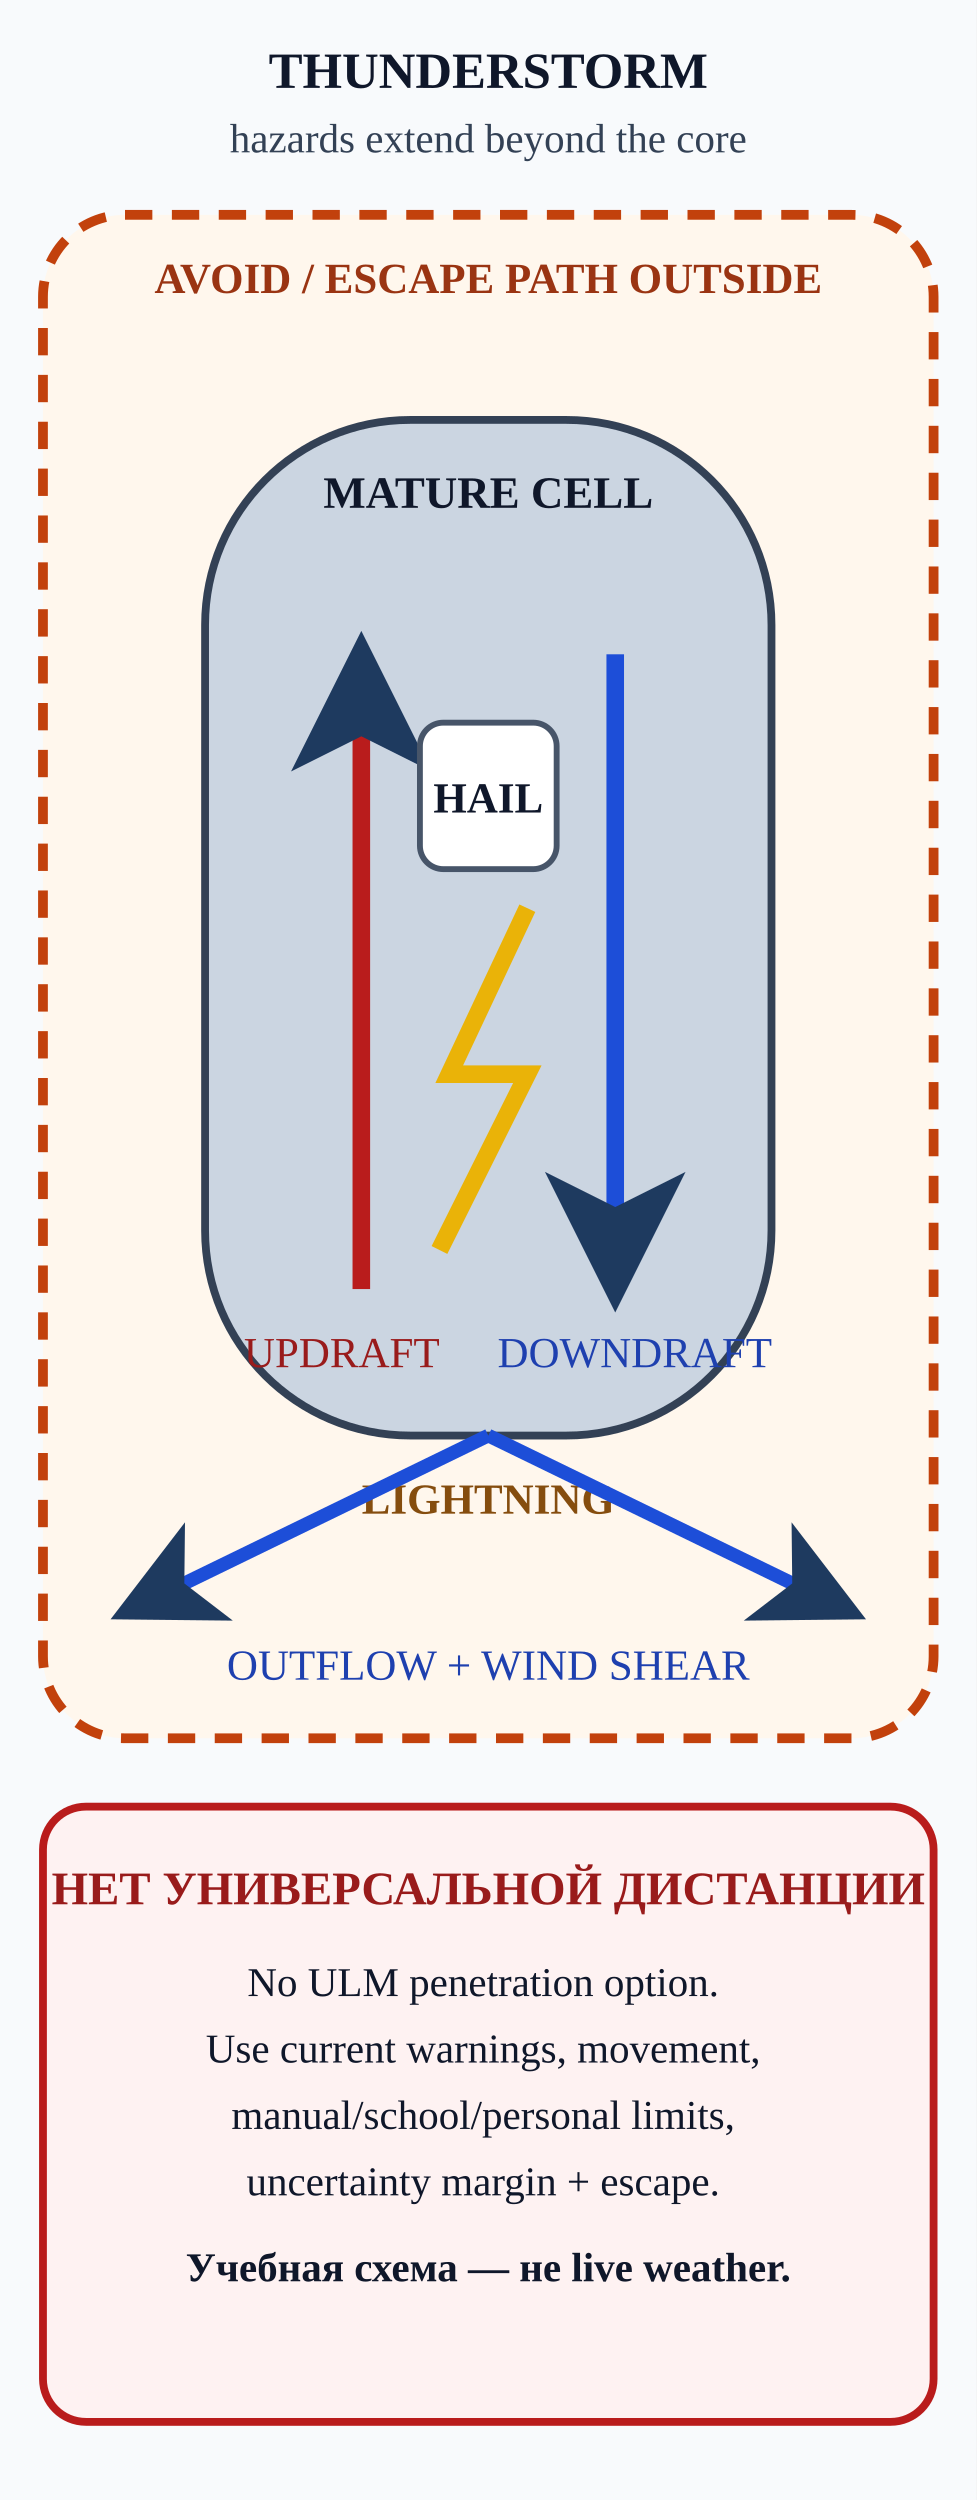
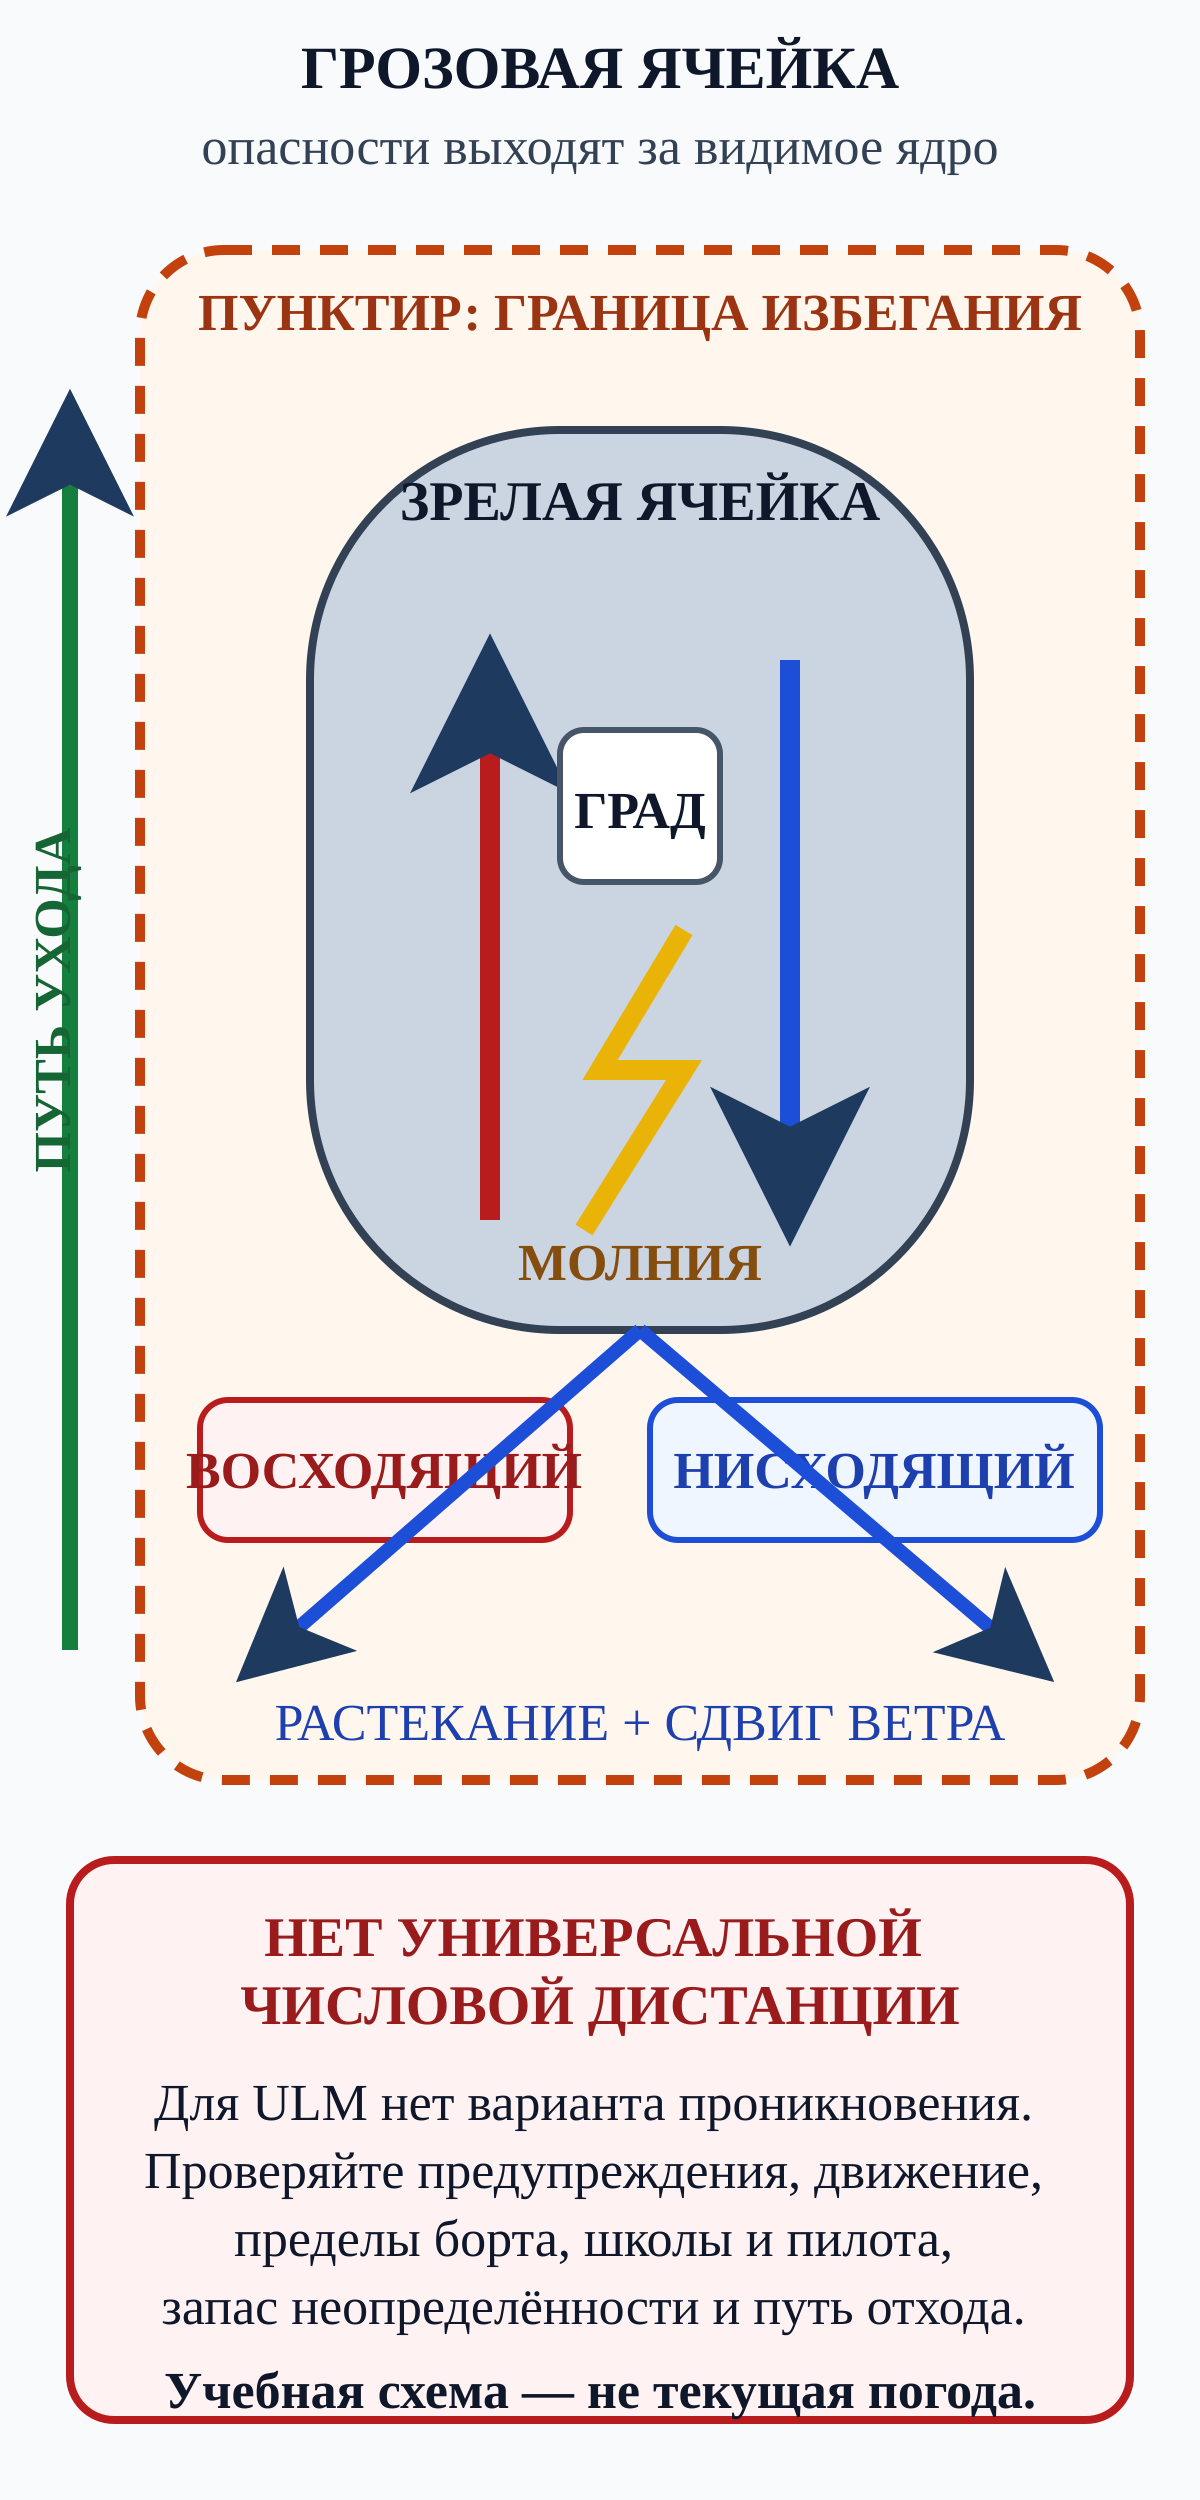
- <svg xmlns="http://www.w3.org/2000/svg" role="img" aria-labelledby="storm-title storm-desc" viewBox="0 0 500 1280">
+ <svg xmlns="http://www.w3.org/2000/svg" role="img" aria-labelledby="storm-title storm-desc" viewBox="0 0 600 1250">
  <defs>
    <marker id="storm-arrow" viewBox="0 0 12 12" refX="10" refY="6" markerWidth="8" markerHeight="8" orient="auto-start-reverse">
      <path d="M 0 0 L 12 6 L 0 12 L 3 6 Z" fill="#1E3A5F" />
    </marker>
  </defs>
-   <rect x="0" y="0" width="500" height="1280" fill="#F8FAFC" />
-   <text x="250" y="45" text-anchor="middle" font-size="26" font-weight="700" fill="#0F172A">THUNDERSTORM</text>
-   <text x="250" y="78" text-anchor="middle" font-size="21" fill="#334155">hazards extend beyond the core</text>
+   <rect x="0" y="0" width="600" height="1250" fill="#F8FAFC" />
+   <text x="300" y="44" text-anchor="middle" font-size="30" font-weight="700" fill="#0F172A">ГРОЗОВАЯ ЯЧЕЙКА</text>
+   <text x="300" y="82" text-anchor="middle" font-size="26" fill="#334155">опасности выходят за видимое ядро</text>
  <g id="avoidance-boundary">
-     <rect x="22" y="110" width="456" height="780" rx="42" fill="#FFF7ED" stroke="#C2410C" stroke-width="5" stroke-dasharray="14 10" />
-     <text x="250" y="150" text-anchor="middle" font-size="22" font-weight="700" fill="#9A3412">AVOID / ESCAPE PATH OUTSIDE</text>
+     <rect x="70" y="125" width="500" height="765" rx="42" fill="#FFF7ED" stroke="#C2410C" stroke-width="5" stroke-dasharray="14 10" />
+     <text x="320" y="165" text-anchor="middle" font-size="26" font-weight="700" fill="#9A3412">ПУНКТИР: ГРАНИЦА ИЗБЕГАНИЯ</text>
+   </g>
+   <g id="escape-path">
+     <path d="M 35 825 L 35 205" fill="none" stroke="#15803D" stroke-width="8" marker-end="url(#storm-arrow)" />
+   </g>
+   <g id="escape-path-label">
+     <text x="200" y="100" text-anchor="middle" font-size="26" font-weight="700" fill="#166534" transform="translate(-165 400) rotate(-90 200 100)">ПУТЬ УХОДА</text>
  </g>
  <g id="storm-cloud">
-     <rect x="105" y="215" width="290" height="520" rx="105" fill="#CBD5E1" stroke="#334155" stroke-width="4" />
-     <text x="250" y="260" text-anchor="middle" font-size="23" font-weight="700" fill="#0F172A">MATURE CELL</text>
+     <rect x="155" y="215" width="330" height="450" rx="125" fill="#CBD5E1" stroke="#334155" stroke-width="4" />
+     <text x="320" y="260" text-anchor="middle" font-size="28" font-weight="700" fill="#0F172A">ЗРЕЛАЯ ЯЧЕЙКА</text>
  </g>
  <g id="updraft">
-     <line x1="185" y1="660" x2="185" y2="335" stroke="#B91C1C" stroke-width="9" marker-end="url(#storm-arrow)" />
-     <text x="175" y="700" text-anchor="middle" font-size="22" fill="#991B1B">UPDRAFT</text>
+     <line x1="245" y1="610" x2="245" y2="330" stroke="#B91C1C" stroke-width="10" marker-end="url(#storm-arrow)" />
  </g>
  <g id="downdraft">
-     <line x1="315" y1="335" x2="315" y2="660" stroke="#1D4ED8" stroke-width="9" marker-end="url(#storm-arrow)" />
-     <text x="325" y="700" text-anchor="middle" font-size="22" fill="#1E40AF">DOWNDRAFT</text>
+     <line x1="395" y1="330" x2="395" y2="610" stroke="#1D4ED8" stroke-width="10" marker-end="url(#storm-arrow)" />
  </g>
  <g id="hail">
-     <rect x="215" y="370" width="70" height="75" rx="12" fill="#FFFFFF" stroke="#475569" stroke-width="3" />
-     <text x="250" y="416" text-anchor="middle" font-size="22" font-weight="700" fill="#0F172A">HAIL</text>
+     <rect x="280" y="365" width="80" height="76" rx="12" fill="#FFFFFF" stroke="#475569" stroke-width="3" />
+     <text x="320" y="414" text-anchor="middle" font-size="26" font-weight="700" fill="#0F172A">ГРАД</text>
  </g>
  <g id="lightning">
-     <path d="M 270 465 L 230 550 L 270 550 L 225 640" fill="none" stroke="#EAB308" stroke-width="9" />
-     <text x="250" y="775" text-anchor="middle" font-size="22" font-weight="700" fill="#854D0E">LIGHTNING</text>
+     <path d="M 342 465 L 300 535 L 342 535 L 292 615" fill="none" stroke="#EAB308" stroke-width="10" />
+     <text x="320" y="640" text-anchor="middle" font-size="26" font-weight="700" fill="#854D0E">МОЛНИЯ</text>
+   </g>
+   <g id="updraft-label">
+     <rect x="100" y="700" width="185" height="70" rx="14" fill="#FEF2F2" stroke="#B91C1C" stroke-width="3" />
+     <text x="192" y="744" text-anchor="middle" font-size="26" font-weight="700" fill="#991B1B">ВОСХОДЯЩИЙ</text>
+   </g>
+   <g id="downdraft-label">
+     <rect x="325" y="700" width="225" height="70" rx="14" fill="#EFF6FF" stroke="#1D4ED8" stroke-width="3" />
+     <text x="437" y="744" text-anchor="middle" font-size="26" font-weight="700" fill="#1E40AF">НИСХОДЯЩИЙ</text>
  </g>
  <g id="outflow">
-     <line x1="250" y1="735" x2="65" y2="825" stroke="#1D4ED8" stroke-width="7" marker-end="url(#storm-arrow)" />
-     <line x1="250" y1="735" x2="435" y2="825" stroke="#1D4ED8" stroke-width="7" marker-end="url(#storm-arrow)" />
-     <text x="250" y="860" text-anchor="middle" font-size="22" fill="#1E40AF">OUTFLOW + WIND SHEAR</text>
+     <line x1="320" y1="665" x2="125" y2="835" stroke="#1D4ED8" stroke-width="7" marker-end="url(#storm-arrow)" />
+     <line x1="320" y1="665" x2="520" y2="835" stroke="#1D4ED8" stroke-width="7" marker-end="url(#storm-arrow)" />
+     <text x="320" y="870" text-anchor="middle" font-size="26" fill="#1E40AF">РАСТЕКАНИЕ + СДВИГ ВЕТРА</text>
  </g>
  <g id="no-distance">
-     <rect x="22" y="925" width="456" height="315" rx="22" fill="#FEF2F2" stroke="#B91C1C" stroke-width="4" />
-     <text x="250" y="975" text-anchor="middle" font-size="24" font-weight="700" fill="#991B1B">НЕТ УНИВЕРСАЛЬНОЙ ДИСТАНЦИИ</text>
-     <text x="250" y="1022" text-anchor="middle" font-size="21" fill="#0F172A">
-       <tspan x="250" dy="0">No ULM penetration option.</tspan>
-       <tspan x="250" dy="34">Use current warnings, movement,</tspan>
-       <tspan x="250" dy="34">manual/school/personal limits,</tspan>
-       <tspan x="250" dy="34">uncertainty margin + escape.</tspan>
-       <tspan x="250" dy="44" font-weight="700">Учебная схема — не live weather.</tspan>
+     <rect x="35" y="930" width="530" height="280" rx="22" fill="#FEF2F2" stroke="#B91C1C" stroke-width="4" />
+     <text id="no-distance-title" x="300" y="978" text-anchor="middle" font-size="28" font-weight="700" fill="#991B1B">
+       <tspan x="300" dy="0">НЕТ УНИВЕРСАЛЬНОЙ</tspan>
+       <tspan x="300" dy="34">ЧИСЛОВОЙ ДИСТАНЦИИ</tspan>
+     </text>
+     <text x="300" y="1060" text-anchor="middle" font-size="26" fill="#0F172A">
+       <tspan x="300" dy="0">Для ULM нет варианта проникновения.</tspan>
+       <tspan x="300" dy="34">Проверяйте предупреждения, движение,</tspan>
+       <tspan x="300" dy="34">пределы борта, школы и пилота,</tspan>
+       <tspan x="300" dy="34">запас неопределённости и путь отхода.</tspan>
+       <tspan x="300" dy="42" font-weight="700">Учебная схема — не текущая погода.</tspan>
    </text>
  </g>
</svg>
